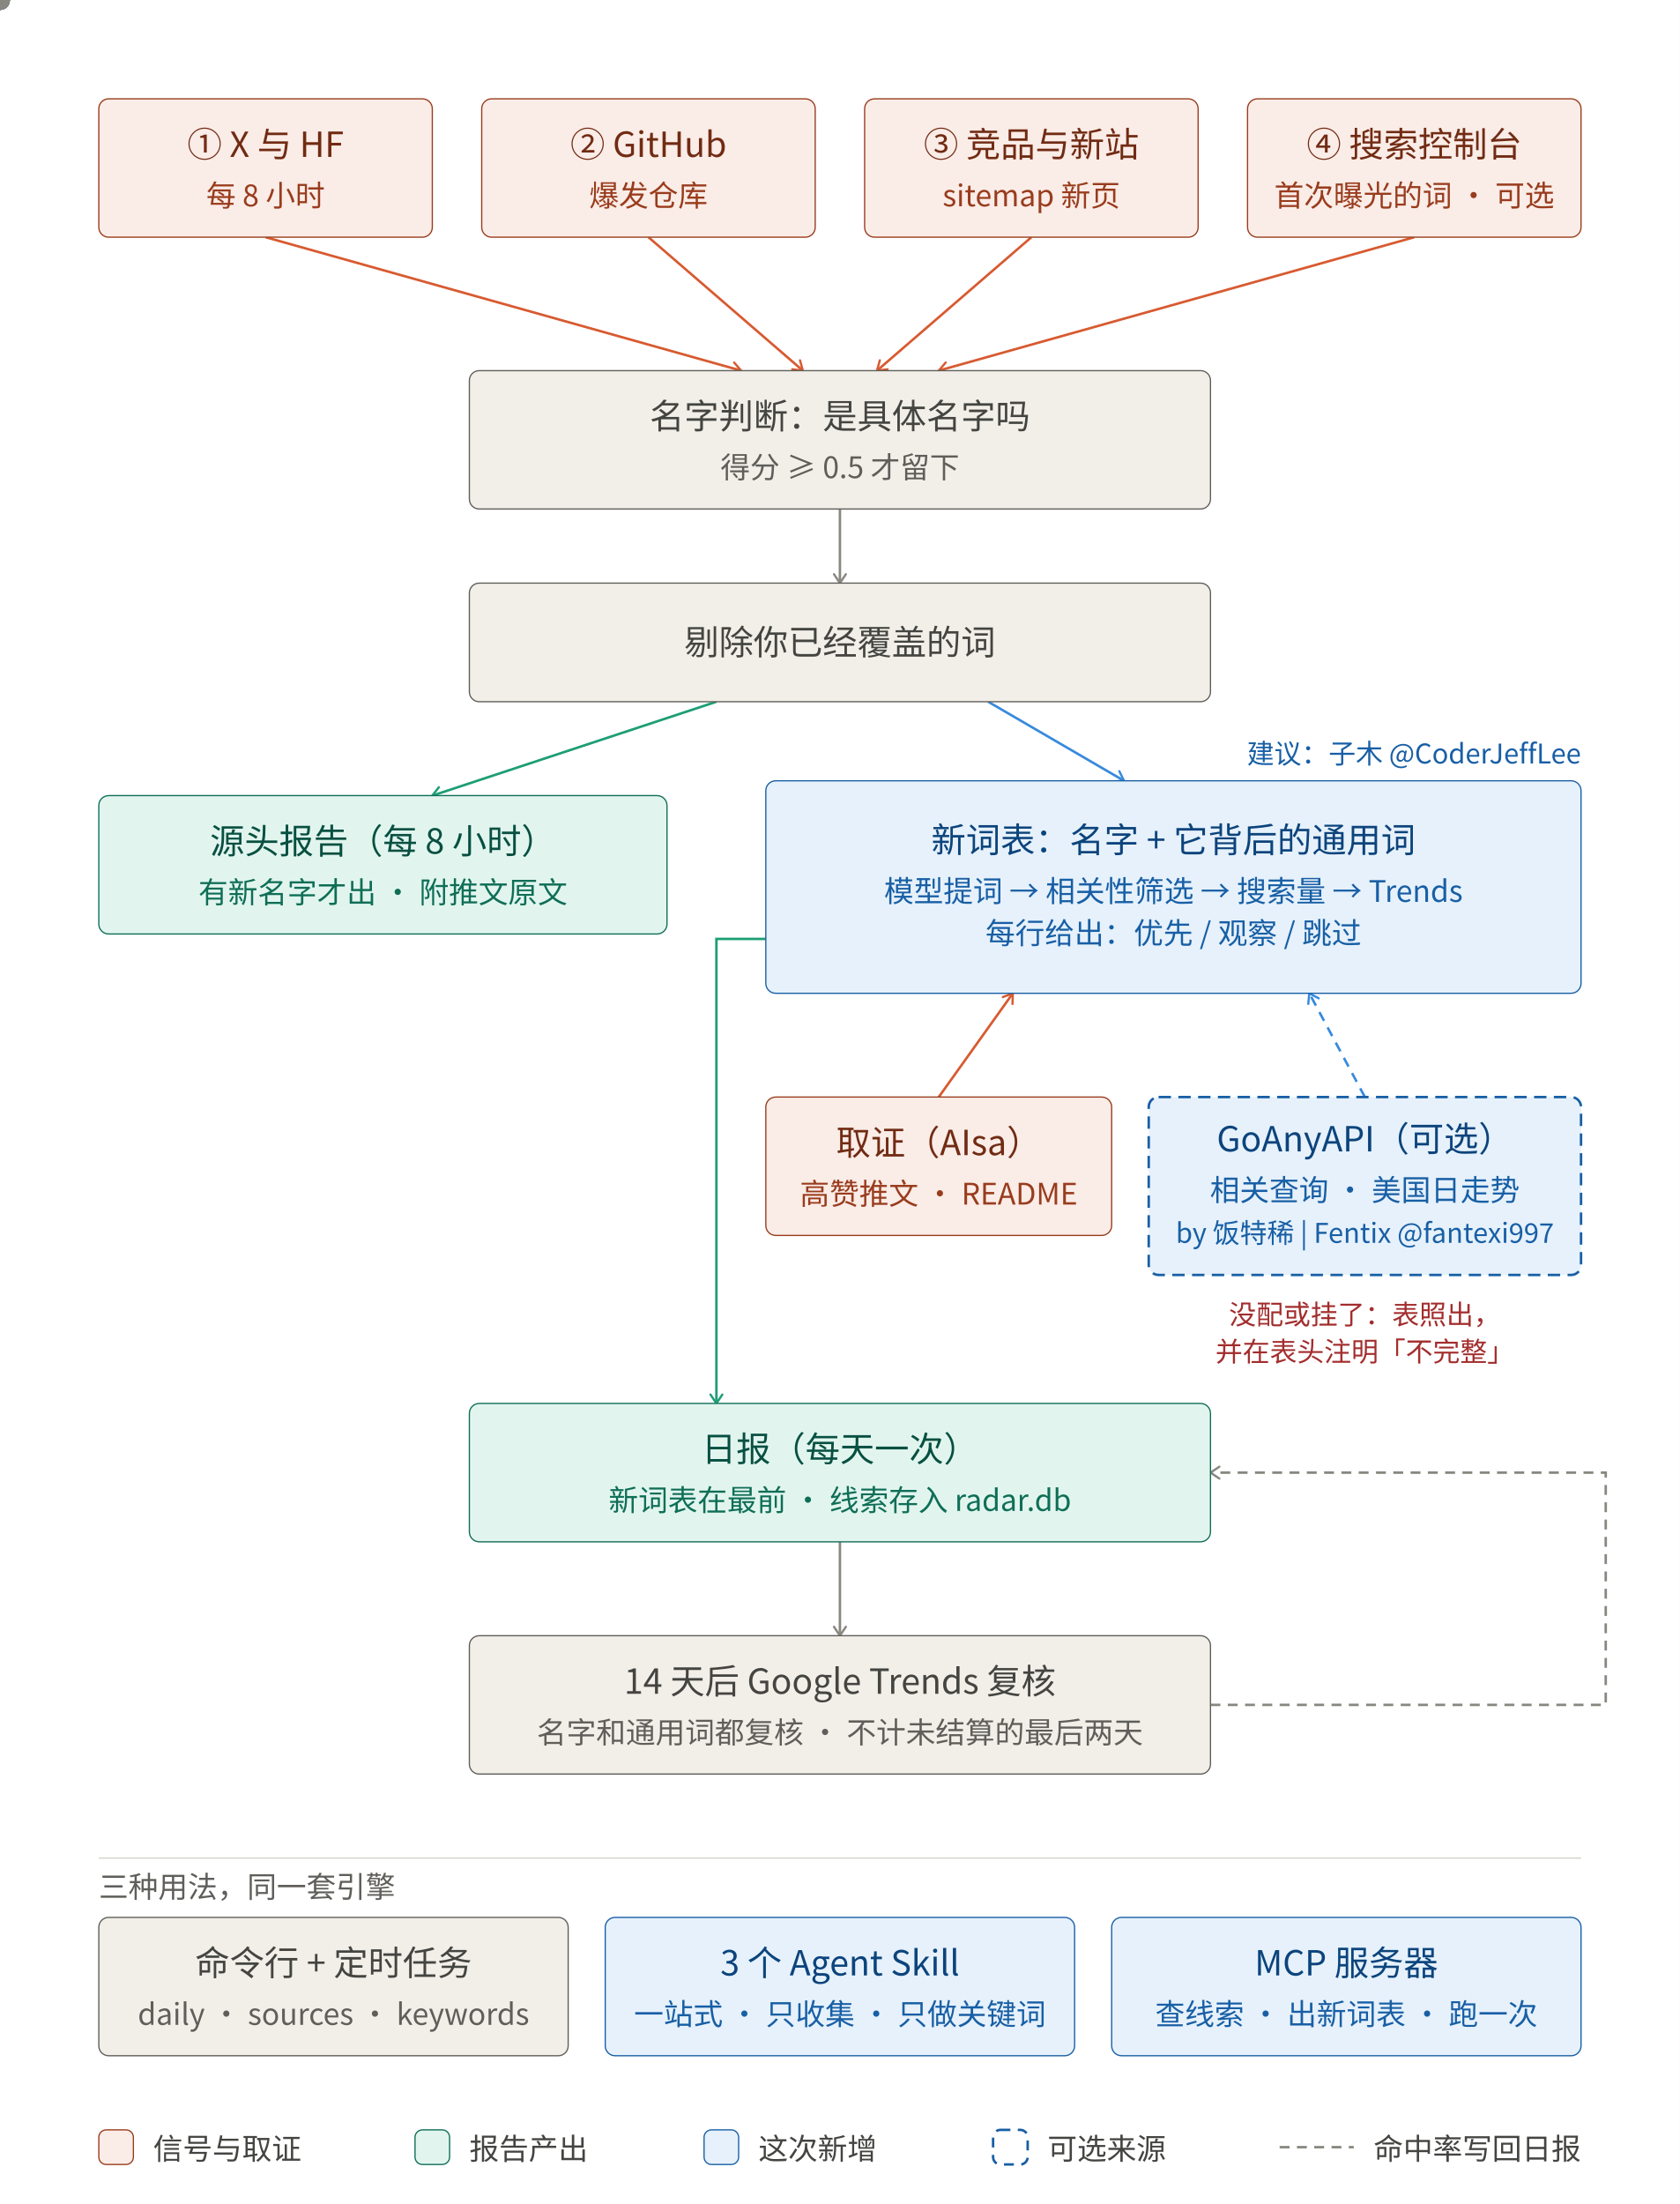
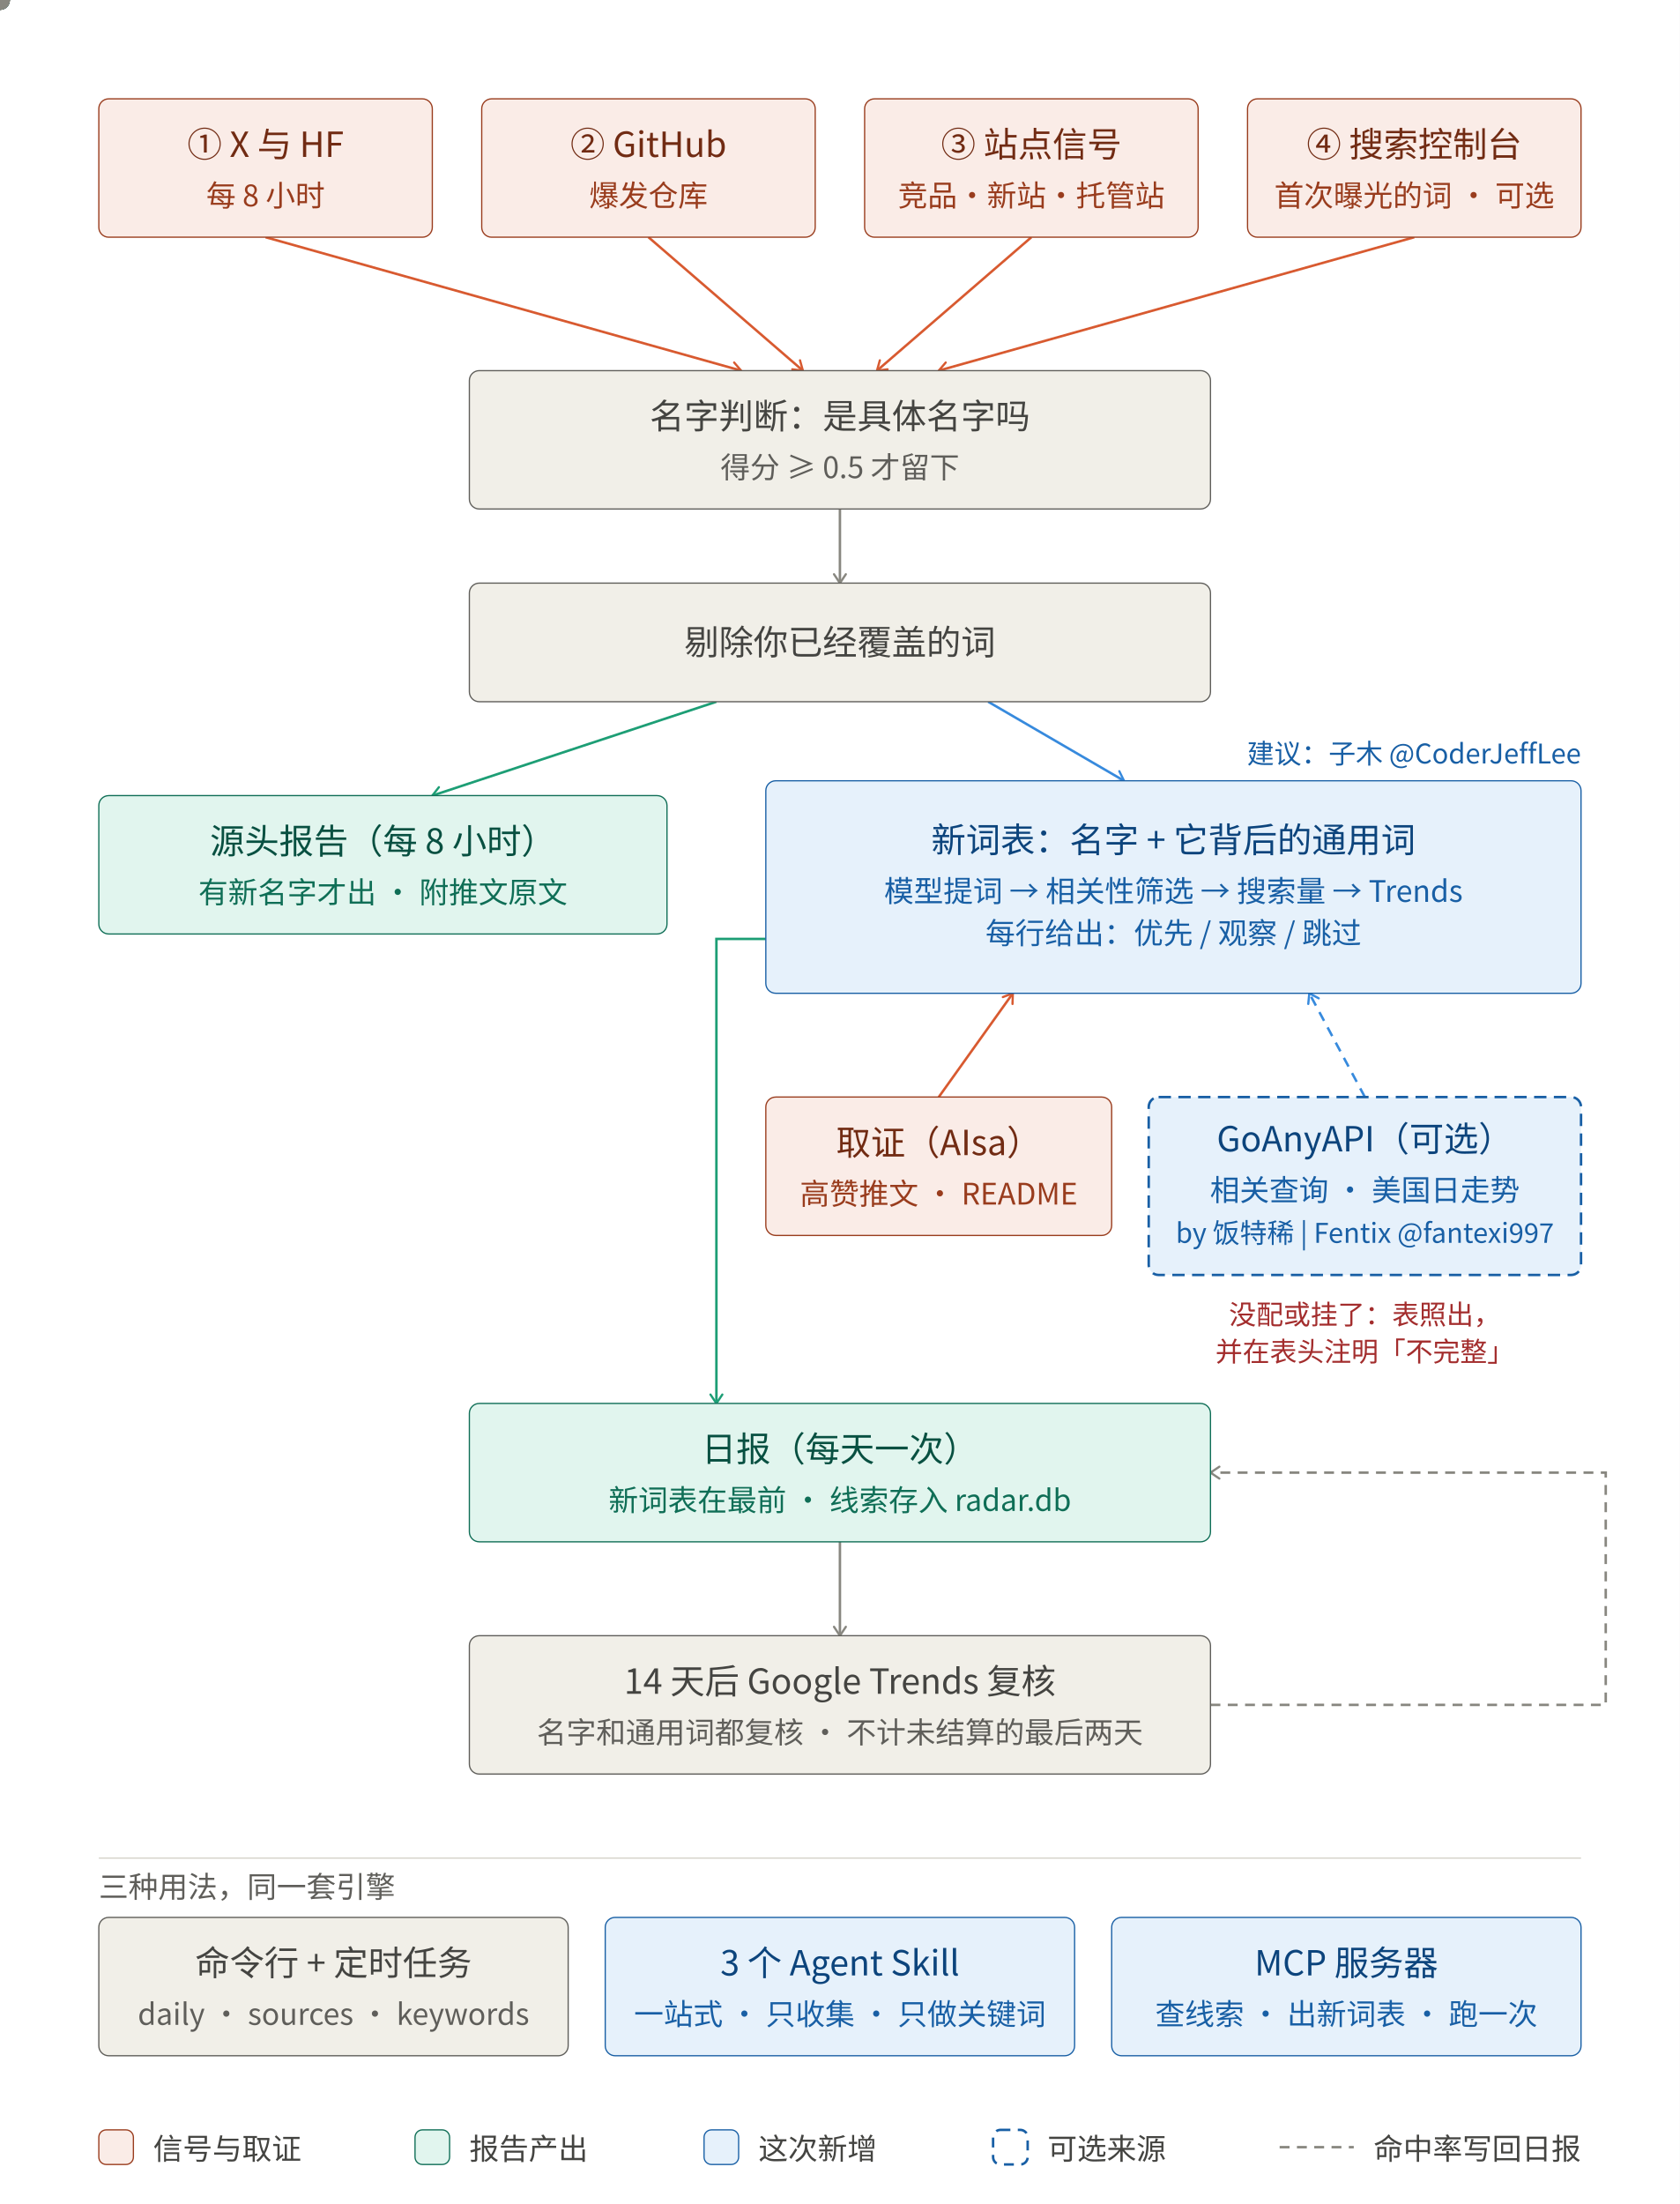
<svg xmlns="http://www.w3.org/2000/svg" width="1360" height="1784" viewBox="0 0 680 892" font-family="PingFang SC, Noto Sans CJK SC, Noto Sans SC, sans-serif">
  <defs>
    <marker id="arrow" viewBox="0 0 10 10" refX="8" refY="5" markerWidth="6" markerHeight="6" orient="auto-start-reverse">
      <path d="M2 1L8 5L2 9" fill="none" stroke="context-stroke" stroke-width="1.5" stroke-linecap="round" stroke-linejoin="round" />
    </marker>
  </defs>
  <rect width="680" height="892" fill="#FFFFFF" />
  <path id="p1" d="M107.5 96 L300 150" fill="none" stroke="#D85A30" stroke-width="1" marker-end="url(#arrow)" />
  <path id="p2" d="M262.5 96 L325 150" fill="none" stroke="#D85A30" stroke-width="1" marker-end="url(#arrow)" />
  <path id="p3" d="M417.5 96 L355 150" fill="none" stroke="#D85A30" stroke-width="1" marker-end="url(#arrow)" />
  <path id="p4" d="M572.5 96 L380 150" fill="none" stroke="#D85A30" stroke-width="1" marker-end="url(#arrow)" />
  <path id="p5" d="M340 206 L340 236" fill="none" stroke="#888780" stroke-width="1" marker-end="url(#arrow)" />
  <path id="p6" d="M290 284 L175 322" fill="none" stroke="#1D9E75" stroke-width="1" marker-end="url(#arrow)" />
  <path id="p7" d="M400 284 L455 316" fill="none" stroke="#378ADD" stroke-width="1" marker-end="url(#arrow)" />
  <path id="p8" d="M380 444 L410 402" fill="none" stroke="#D85A30" stroke-width="1" marker-end="url(#arrow)" />
  <path id="p9" d="M552.5 444 L530 402" fill="none" stroke="#378ADD" stroke-width="1" stroke-dasharray="4 3" marker-end="url(#arrow)" />
  <path id="p10" d="M310 380 L290 380 L290 568" fill="none" stroke="#1D9E75" stroke-width="1" marker-end="url(#arrow)" />
  <path id="p11" d="M340 624 L340 662" fill="none" stroke="#888780" stroke-width="1" marker-end="url(#arrow)" />
  <path id="p12" d="M490 690 L650 690 L650 596 L490 596" fill="none" stroke="#888780" stroke-width="1" stroke-dasharray="4 3" marker-end="url(#arrow)" />
  <g font-size="14" text-anchor="middle">
    <rect x="40" y="40" width="135" height="56" rx="4" fill="#FAECE7" stroke="#993C1D" stroke-width="0.5" />
    <text x="107.5" y="63.5" fill="#712B13" font-weight="500">① X 与 HF</text>
    <text x="107.5" y="83.5" fill="#993C1D" font-size="12">每 8 小时</text>
    <rect x="195" y="40" width="135" height="56" rx="4" fill="#FAECE7" stroke="#993C1D" stroke-width="0.5" />
    <text x="262.5" y="63.5" fill="#712B13" font-weight="500">② GitHub</text>
    <text x="262.5" y="83.5" fill="#993C1D" font-size="12">爆发仓库</text>
    <rect x="350" y="40" width="135" height="56" rx="4" fill="#FAECE7" stroke="#993C1D" stroke-width="0.5" />
-     <text x="417.5" y="63.5" fill="#712B13" font-weight="500">③ 竞品与新站</text>
-     <text x="417.5" y="83.5" fill="#993C1D" font-size="12">sitemap 新页</text>
+     <text x="417.5" y="63.5" fill="#712B13" font-weight="500">③ 站点信号</text>
+     <text x="417.5" y="83.5" fill="#993C1D" font-size="12">竞品·新站·托管站</text>
    <rect x="505" y="40" width="135" height="56" rx="4" fill="#FAECE7" stroke="#993C1D" stroke-width="0.5" />
    <text x="572.5" y="63.5" fill="#712B13" font-weight="500">④ 搜索控制台</text>
    <text x="572.5" y="83.5" fill="#993C1D" font-size="12">首次曝光的词 · 可选</text>
    <rect x="190" y="150" width="300" height="56" rx="4" fill="#F1EFE8" stroke="#5F5E5A" stroke-width="0.5" />
    <text x="340.0" y="173.5" fill="#444441" font-weight="500">名字判断：是具体名字吗</text>
    <text x="340.0" y="193.5" fill="#5F5E5A" font-size="12">得分 ≥ 0.5 才留下</text>
    <rect x="190" y="236" width="300" height="48" rx="4" fill="#F1EFE8" stroke="#5F5E5A" stroke-width="0.5" />
    <text x="340.0" y="265.0" fill="#444441" font-weight="500">剔除你已经覆盖的词</text>
    <rect x="40" y="322" width="230" height="56" rx="4" fill="#E1F5EE" stroke="#0F6E56" stroke-width="0.5" />
    <text x="155.0" y="345.5" fill="#085041" font-weight="500">源头报告（每 8 小时）</text>
    <text x="155.0" y="365.5" fill="#0F6E56" font-size="12">有新名字才出 · 附推文原文</text>
    <rect x="310" y="316" width="330" height="86" rx="4" fill="#E6F1FB" stroke="#185FA5" stroke-width="0.5" />
    <text x="475.0" y="345.0" fill="#0C447C" font-weight="500">新词表：名字 + 它背后的通用词</text>
    <text x="475.0" y="365.0" fill="#185FA5" font-size="12">模型提词 → 相关性筛选 → 搜索量 → Trends</text>
    <text x="475.0" y="382.0" fill="#185FA5" font-size="12">每行给出：优先 / 观察 / 跳过</text>
    <rect x="310" y="444" width="140" height="56" rx="4" fill="#FAECE7" stroke="#993C1D" stroke-width="0.5" />
    <text x="380.0" y="467.5" fill="#712B13" font-weight="500">取证（AIsa）</text>
    <text x="380.0" y="487.5" fill="#993C1D" font-size="12">高赞推文 · README</text>
    <rect x="465" y="444" width="175" height="72" rx="4" fill="#E6F1FB" stroke="#185FA5" stroke-width="1" stroke-dasharray="5 3" />
    <text x="552.5" y="466.0" fill="#0C447C" font-weight="500">GoAnyAPI（可选）</text>
    <text x="552.5" y="486.0" fill="#185FA5" font-size="12">相关查询 · 美国日走势</text>
    <text x="552.5" y="503.0" fill="#185FA5" font-size="11">by 饭特稀 | Fentix @fantexi997</text>
    <rect x="190" y="568" width="300" height="56" rx="4" fill="#E1F5EE" stroke="#0F6E56" stroke-width="0.5" />
    <text x="340.0" y="591.5" fill="#085041" font-weight="500">日报（每天一次）</text>
    <text x="340.0" y="611.5" fill="#0F6E56" font-size="12">新词表在最前 · 线索存入 radar.db</text>
    <rect x="190" y="662" width="300" height="56" rx="4" fill="#F1EFE8" stroke="#5F5E5A" stroke-width="0.5" />
    <text x="340.0" y="685.5" fill="#444441" font-weight="500">14 天后 Google Trends 复核</text>
    <text x="340.0" y="705.5" fill="#5F5E5A" font-size="12">名字和通用词都复核 · 不计未结算的最后两天</text>
    <rect x="40" y="776" width="190" height="56" rx="4" fill="#F1EFE8" stroke="#5F5E5A" stroke-width="0.5" />
    <text x="135.0" y="799.5" fill="#444441" font-weight="500">命令行 + 定时任务</text>
    <text x="135.0" y="819.5" fill="#5F5E5A" font-size="12">daily · sources · keywords</text>
    <rect x="245" y="776" width="190" height="56" rx="4" fill="#E6F1FB" stroke="#185FA5" stroke-width="0.5" />
    <text x="340.0" y="799.5" fill="#0C447C" font-weight="500">3 个 Agent Skill</text>
    <text x="340.0" y="819.5" fill="#185FA5" font-size="12">一站式 · 只收集 · 只做关键词</text>
    <rect x="450" y="776" width="190" height="56" rx="4" fill="#E6F1FB" stroke="#185FA5" stroke-width="0.5" />
    <text x="545.0" y="799.5" fill="#0C447C" font-weight="500">MCP 服务器</text>
    <text x="545.0" y="819.5" fill="#185FA5" font-size="12">查线索 · 出新词表 · 跑一次</text>
  </g>
  <path d="M40 752 H640" stroke="#D3D1C7" stroke-width="0.5" fill="none" />
  <text x="40" y="768" font-size="12" fill="#5F5E5A" font-weight="500">三种用法，同一套引擎</text>
  <text x="640" y="309" text-anchor="end" font-size="11" fill="#185FA5">建议：子木 @CoderJeffLee</text>
  <text x="552.5" y="536" text-anchor="middle" font-size="11" fill="#A32D2D">没配或挂了：表照出，</text>
  <text x="552.5" y="551" text-anchor="middle" font-size="11" fill="#A32D2D">并在表头注明「不完整」</text>
  <rect x="40" y="862" width="14" height="14" rx="3" fill="#FAECE7" stroke="#993C1D" stroke-width="0.5" />
  <text x="62" y="874" font-size="12" fill="#444441">信号与取证</text>
  <rect x="168" y="862" width="14" height="14" rx="3" fill="#E1F5EE" stroke="#0F6E56" stroke-width="0.5" />
  <text x="190" y="874" font-size="12" fill="#444441">报告产出</text>
  <rect x="285" y="862" width="14" height="14" rx="3" fill="#E6F1FB" stroke="#185FA5" stroke-width="0.5" />
  <text x="307" y="874" font-size="12" fill="#444441">这次新增</text>
  <rect x="402" y="862" width="14" height="14" rx="3" fill="none" stroke="#185FA5" stroke-width="1" stroke-dasharray="4 3" />
  <text x="424" y="874" font-size="12" fill="#444441">可选来源</text>
  <path d="M518 869 H548" stroke="#888780" stroke-width="1" stroke-dasharray="4 3" fill="none" />
  <text x="556" y="874" font-size="12" fill="#444441">命中率写回日报</text>
  <circle r="4" fill="#D85A30">
    <animateMotion dur="2.4s" repeatCount="indefinite" begin="0.0s">
      <mpath href="#p1" />
    </animateMotion>
  </circle>
  <circle r="4" fill="#D85A30">
    <animateMotion dur="2.4s" repeatCount="indefinite" begin="0.6s">
      <mpath href="#p2" />
    </animateMotion>
  </circle>
  <circle r="4" fill="#D85A30">
    <animateMotion dur="2.4s" repeatCount="indefinite" begin="1.2s">
      <mpath href="#p3" />
    </animateMotion>
  </circle>
  <circle r="4" fill="#D85A30">
    <animateMotion dur="2.4s" repeatCount="indefinite" begin="1.8s">
      <mpath href="#p4" />
    </animateMotion>
  </circle>
  <circle r="4" fill="#888780">
    <animateMotion dur="1.2s" repeatCount="indefinite" begin="0.3s">
      <mpath href="#p5" />
    </animateMotion>
  </circle>
  <circle r="4" fill="#1D9E75">
    <animateMotion dur="1.6s" repeatCount="indefinite" begin="0.0s">
      <mpath href="#p6" />
    </animateMotion>
  </circle>
  <circle r="4" fill="#378ADD">
    <animateMotion dur="1.6s" repeatCount="indefinite" begin="0.4s">
      <mpath href="#p7" />
    </animateMotion>
  </circle>
  <circle r="4" fill="#D85A30">
    <animateMotion dur="1.6s" repeatCount="indefinite" begin="0.8s">
      <mpath href="#p8" />
    </animateMotion>
  </circle>
  <circle r="4" fill="#378ADD">
    <animateMotion dur="1.6s" repeatCount="indefinite" begin="1.2s">
      <mpath href="#p9" />
    </animateMotion>
  </circle>
  <circle r="4" fill="#1D9E75">
    <animateMotion dur="2.4s" repeatCount="indefinite" begin="0.2s">
      <mpath href="#p10" />
    </animateMotion>
  </circle>
  <circle r="4" fill="#888780">
    <animateMotion dur="1.2s" repeatCount="indefinite" begin="0.6s">
      <mpath href="#p11" />
    </animateMotion>
  </circle>
  <circle r="4" fill="#888780">
    <animateMotion dur="4.8s" repeatCount="indefinite" begin="0.0s">
      <mpath href="#p12" />
    </animateMotion>
  </circle>
</svg>
